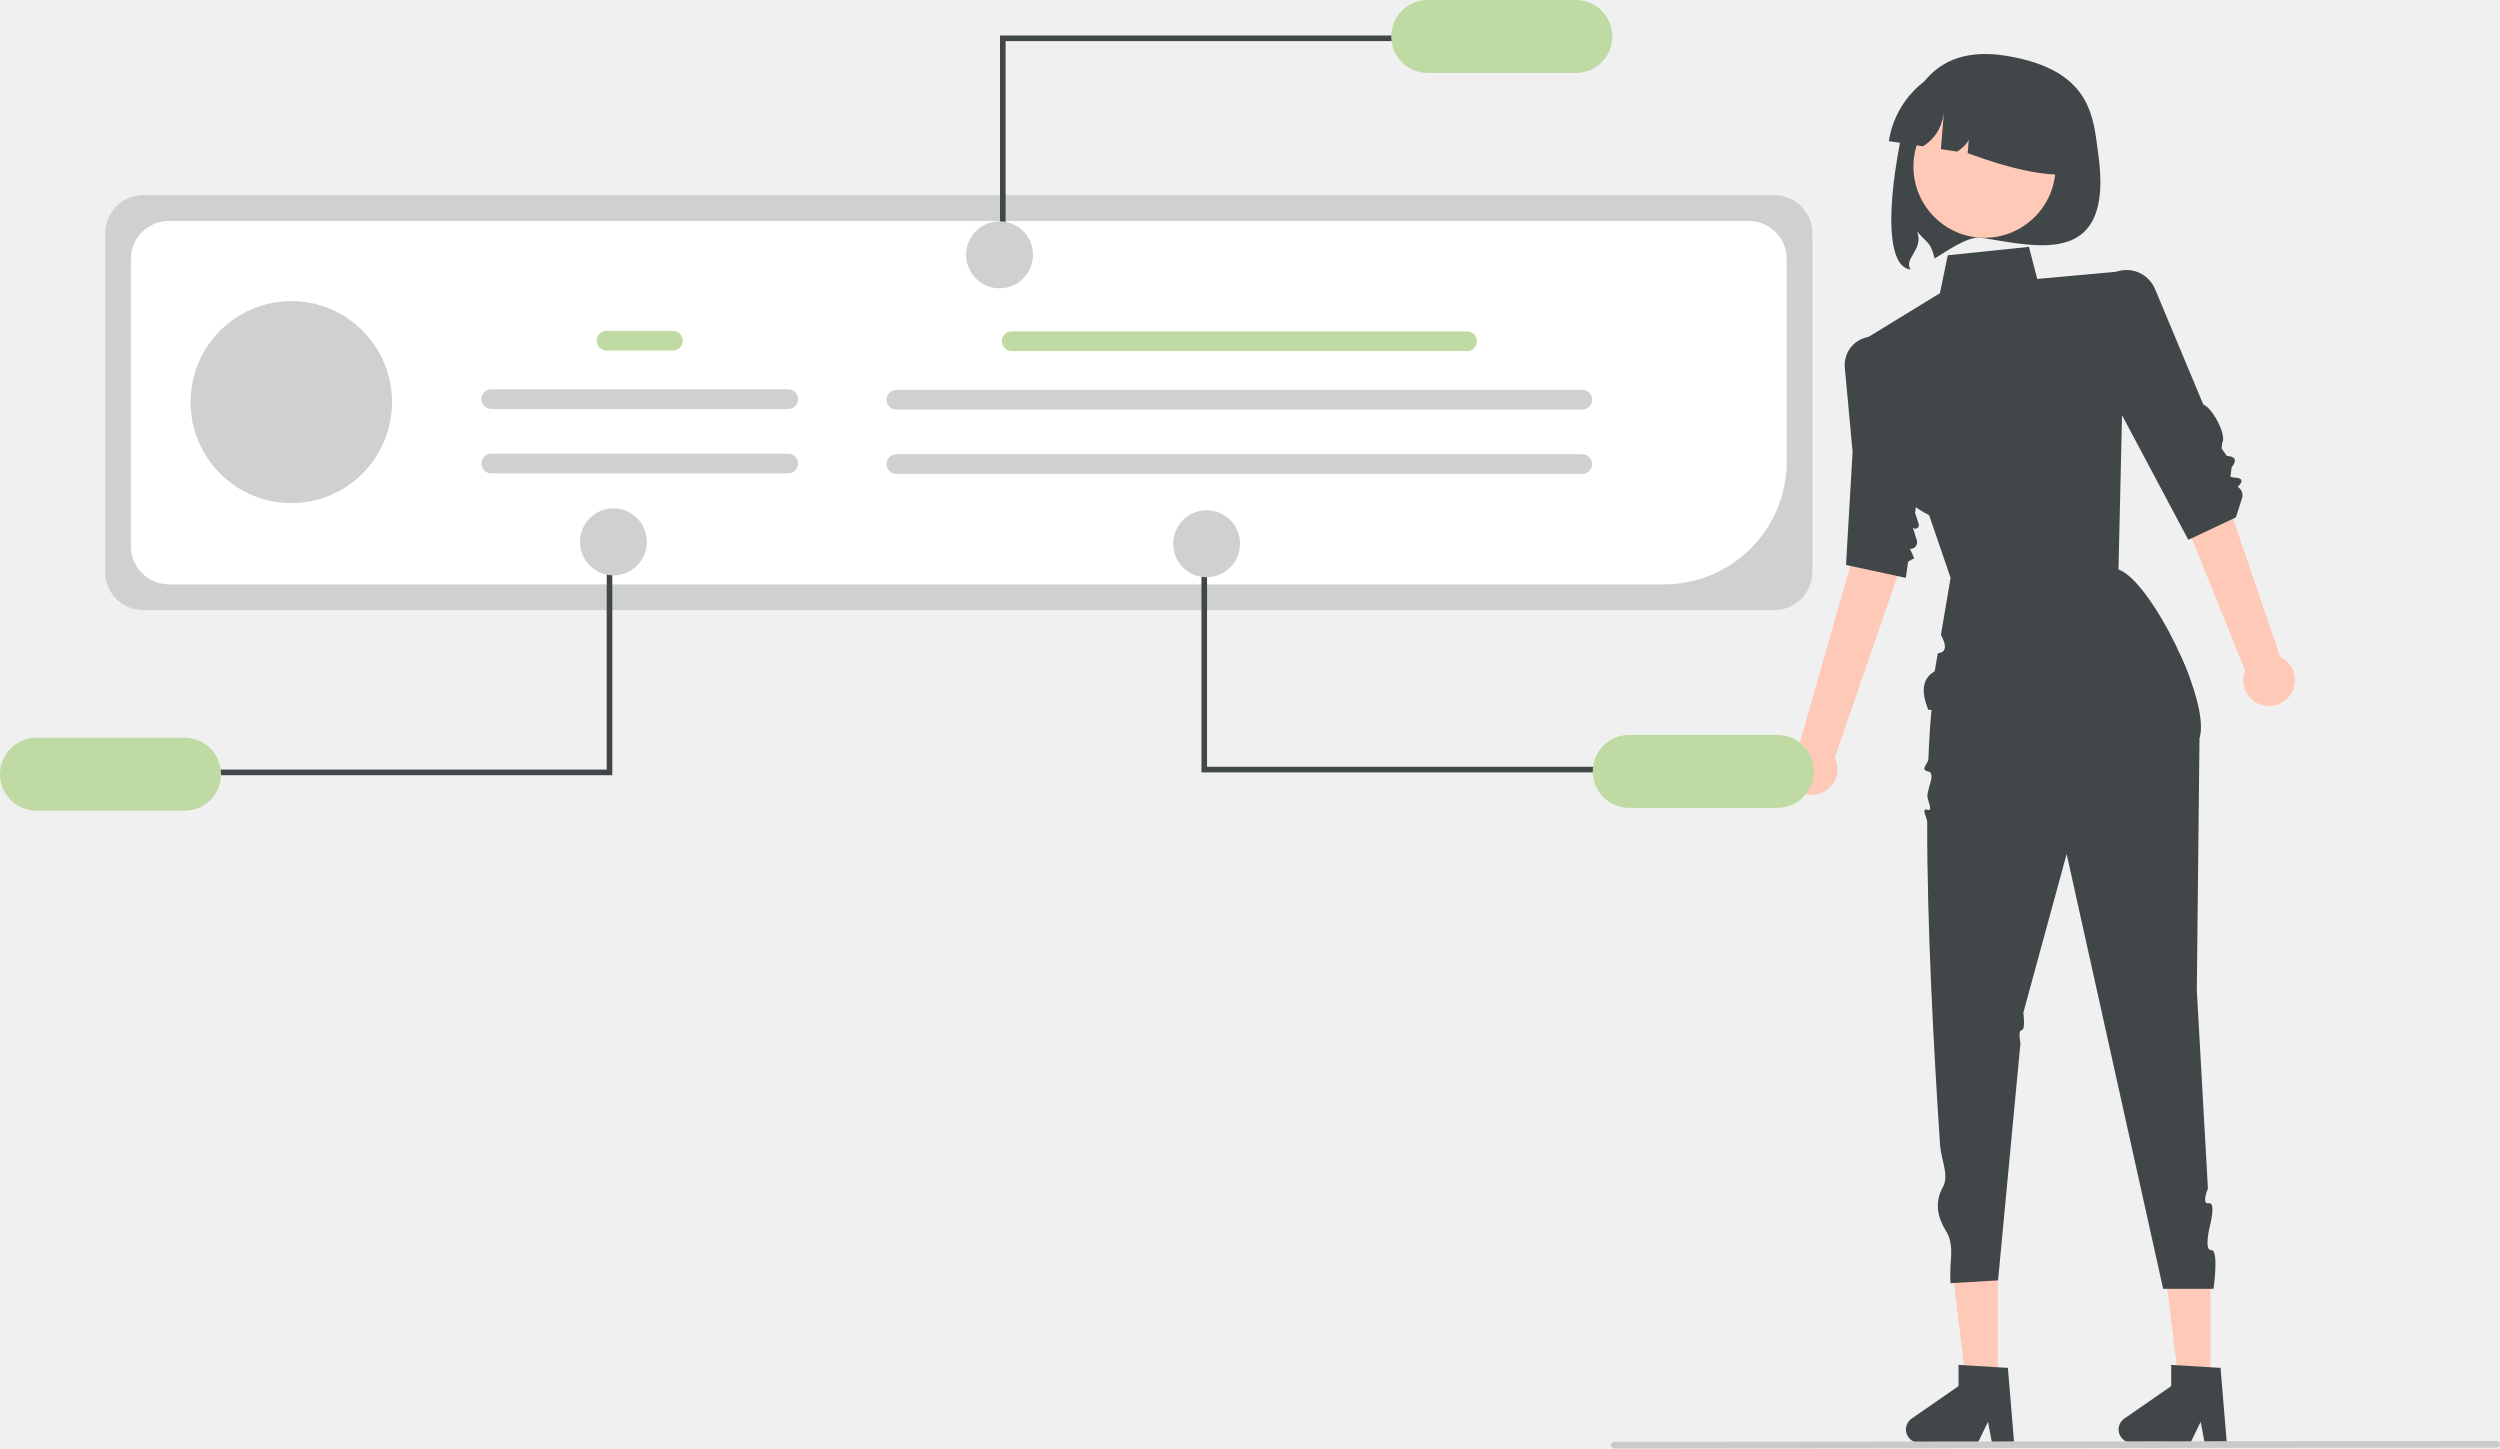
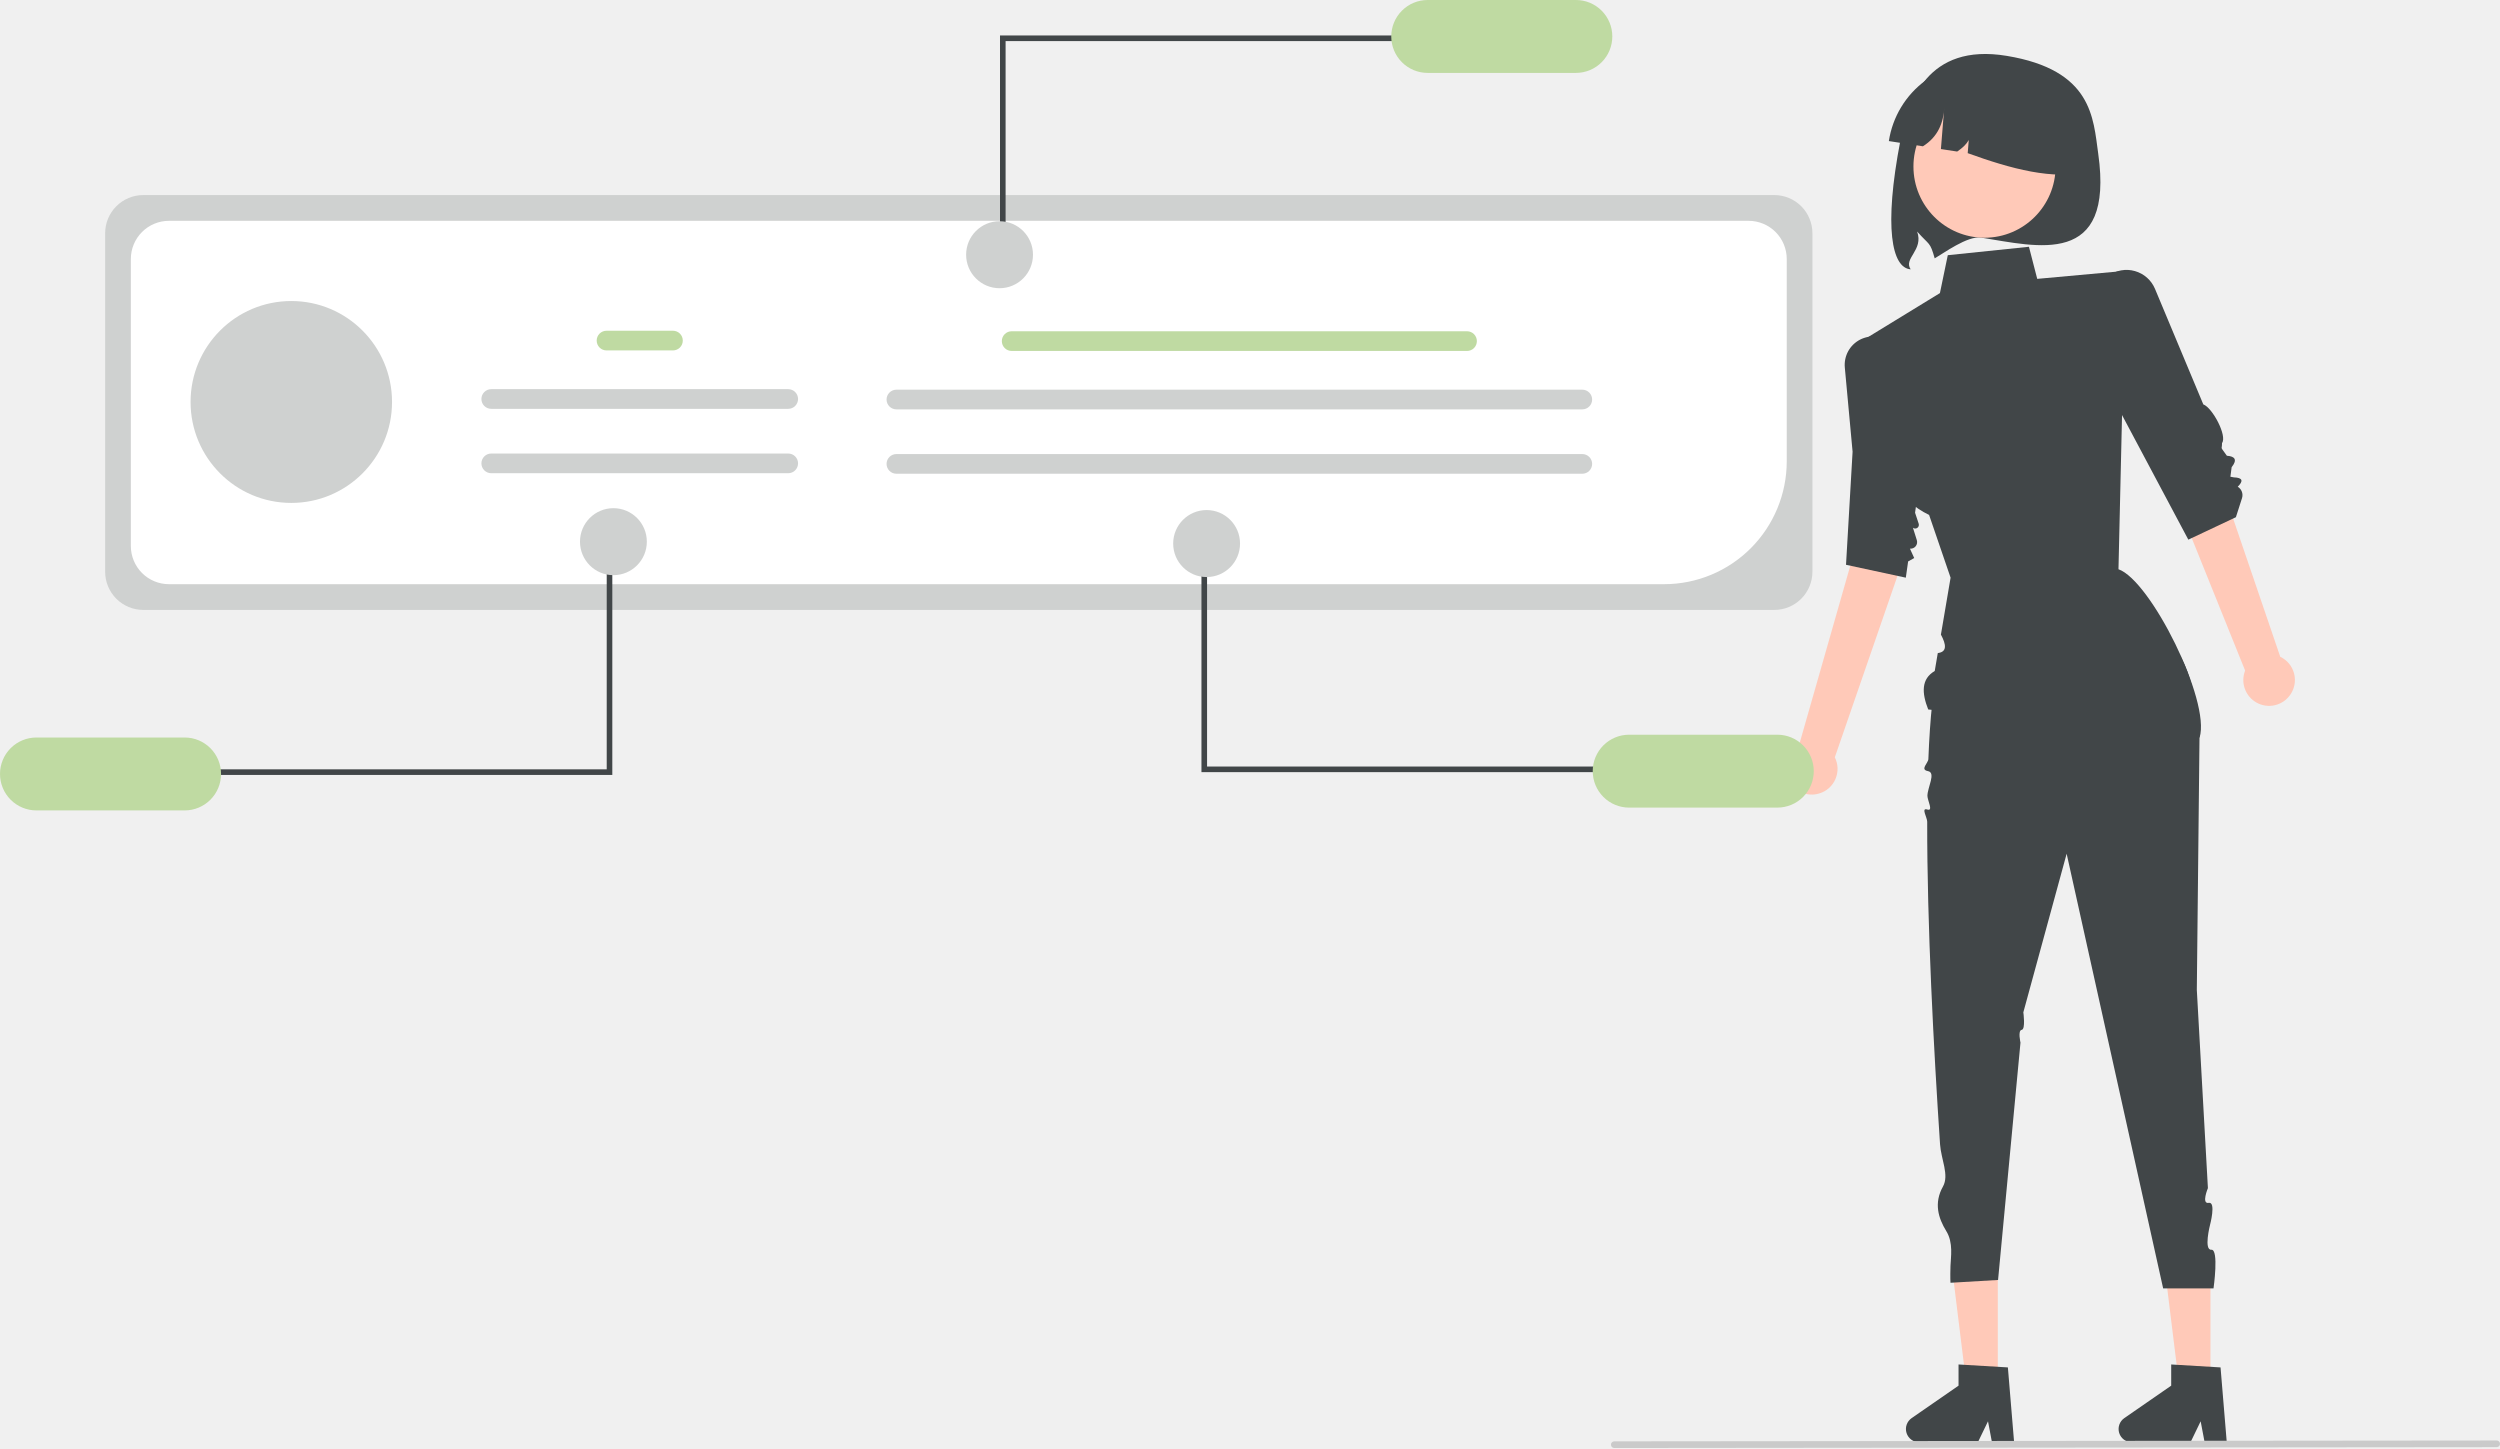
- <svg xmlns="http://www.w3.org/2000/svg" width="233" height="135" viewBox="0 0 233 135" fill="none">
-   <g clip-path="url(#clip0_97_422)">
-     <path d="M195.556 14.33C197.058 24.982 189.876 22.976 184.638 22.152C183.39 21.956 181.103 23.638 180.314 24.087C179.871 22.51 179.845 22.905 178.677 21.587C179.307 23.322 177.369 24.095 178.075 25.11C176.322 24.985 175.546 21.242 177.119 13.082C177.812 9.492 179.617 3.989 187.008 5.205C195.015 6.523 195.085 10.995 195.556 14.33Z" fill="#414648" />
-     <path d="M184.957 22.164C188.615 22.164 191.581 19.19 191.581 15.523C191.581 11.855 188.615 8.882 184.957 8.882C181.298 8.882 178.333 11.855 178.333 15.523C178.333 19.19 181.298 22.164 184.957 22.164Z" fill="#FFC9B8" />
-     <path d="M176.041 13.153L179.214 13.639C180.613 12.761 181.146 11.457 181.213 9.924L180.894 13.897L182.41 14.129C183.4 13.467 183.843 12.75 183.576 11.962L183.39 14.279C187.433 15.739 191.351 16.816 194.659 16.006C194.83 14.888 194.779 13.747 194.51 12.648C194.24 11.55 193.758 10.516 193.09 9.604C192.422 8.693 191.581 7.922 190.616 7.337C189.651 6.751 188.58 6.361 187.465 6.191L185.831 5.94C184.716 5.77 183.578 5.821 182.483 6.091C181.387 6.361 180.355 6.844 179.446 7.514C178.537 8.184 177.768 9.027 177.184 9.994C176.6 10.962 176.211 12.035 176.041 13.153V13.153Z" fill="#414648" />
-     <path d="M165.369 56.864H13.349C12.408 56.862 11.506 56.487 10.841 55.82C10.175 55.153 9.801 54.249 9.8 53.306V21.744C9.801 20.801 10.175 19.896 10.841 19.229C11.506 18.562 12.408 18.187 13.349 18.186H165.369C166.31 18.187 167.212 18.562 167.878 19.229C168.543 19.896 168.917 20.801 168.918 21.744V53.306C168.917 54.249 168.543 55.153 167.878 55.82C167.212 56.487 166.31 56.862 165.369 56.864Z" fill="#CFD1D0" />
-     <path d="M155.109 54.464H15.743C14.802 54.462 13.9 54.087 13.235 53.42C12.569 52.753 12.195 51.849 12.194 50.906V24.146C12.195 23.202 12.569 22.298 13.235 21.631C13.9 20.964 14.802 20.589 15.743 20.588H162.975C163.916 20.589 164.818 20.964 165.484 21.631C166.149 22.298 166.523 23.202 166.524 24.146V43.019C166.521 46.053 165.317 48.962 163.177 51.108C161.037 53.253 158.135 54.46 155.109 54.464V54.464Z" fill="white" />
-     <path d="M136.729 32.719H94.286C94.043 32.719 93.81 32.623 93.639 32.45C93.467 32.278 93.371 32.045 93.371 31.802C93.371 31.558 93.467 31.325 93.639 31.153C93.81 30.981 94.043 30.884 94.286 30.884H136.729C136.972 30.884 137.205 30.981 137.377 31.153C137.548 31.325 137.645 31.558 137.645 31.802C137.645 32.045 137.548 32.278 137.377 32.45C137.205 32.623 136.972 32.719 136.729 32.719V32.719Z" fill="#BFDAA2" />
-     <path d="M147.472 38.166H83.543C83.3 38.166 83.067 38.069 82.895 37.897C82.724 37.725 82.627 37.492 82.627 37.248C82.627 37.005 82.724 36.771 82.895 36.599C83.067 36.427 83.3 36.331 83.543 36.331H147.472C147.715 36.331 147.947 36.427 148.119 36.599C148.291 36.771 148.387 37.005 148.387 37.248C148.387 37.492 148.291 37.725 148.119 37.897C147.947 38.069 147.715 38.166 147.472 38.166V38.166Z" fill="#CFD1D0" />
-     <path d="M147.472 44.167H83.543C83.3 44.167 83.067 44.071 82.895 43.898C82.724 43.726 82.627 43.493 82.627 43.25C82.627 43.006 82.724 42.773 82.895 42.601C83.067 42.429 83.3 42.332 83.543 42.332H147.472C147.715 42.332 147.947 42.429 148.119 42.601C148.291 42.773 148.387 43.006 148.387 43.25C148.387 43.493 148.291 43.726 148.119 43.898C147.947 44.071 147.715 44.167 147.472 44.167V44.167Z" fill="#CFD1D0" />
-     <path d="M93.722 23.449H93.2V3.307H130.925V3.83H93.722V23.449Z" fill="#414648" />
-     <path d="M146.877 0H133.056C132.157 0 131.294 0.358 130.658 0.995C130.023 1.633 129.666 2.497 129.666 3.399C129.666 4.3 130.023 5.165 130.658 5.802C131.294 6.439 132.157 6.797 133.056 6.797H146.877C147.776 6.797 148.639 6.439 149.275 5.802C149.91 5.165 150.268 4.3 150.268 3.399C150.268 2.497 149.91 1.633 149.275 0.995C148.639 0.358 147.776 0 146.877 0V0Z" fill="#BFDAA2" />
-     <path d="M93.158 26.871C94.879 26.871 96.274 25.473 96.274 23.748C96.274 22.023 94.879 20.625 93.158 20.625C91.438 20.625 90.043 22.023 90.043 23.748C90.043 25.473 91.438 26.871 93.158 26.871Z" fill="#CFD1D0" />
-     <path d="M206.015 129.462H203.137L201.767 118.332H206.015V129.462Z" fill="#FFC9B8" />
-     <path d="M207.534 134.462H205.47L205.101 132.508L204.158 134.462H198.683C198.42 134.462 198.165 134.378 197.954 134.222C197.742 134.066 197.586 133.846 197.508 133.595C197.43 133.344 197.434 133.074 197.519 132.825C197.605 132.577 197.768 132.362 197.984 132.213L202.356 129.185V127.21L206.954 127.485L207.534 134.462Z" fill="#414648" />
-     <path d="M186.195 129.462H183.317L181.947 118.332H186.195V129.462Z" fill="#FFC9B8" />
-     <path d="M187.714 134.462H185.65L185.282 132.508L184.338 134.462H178.863C178.601 134.462 178.345 134.378 178.134 134.222C177.922 134.066 177.766 133.846 177.688 133.595C177.61 133.344 177.614 133.074 177.7 132.825C177.785 132.577 177.948 132.362 178.164 132.213L182.536 129.185V127.21L187.135 127.485L187.714 134.462Z" fill="#414648" />
-     <path d="M213.444 64.784C213.646 64.499 213.784 64.173 213.847 63.829C213.91 63.484 213.897 63.131 213.809 62.792C213.72 62.453 213.559 62.138 213.336 61.869C213.114 61.599 212.834 61.382 212.519 61.232L205.502 40.643L201.321 42.843L209.245 62.519C209.029 63.067 209.022 63.676 209.224 64.229C209.425 64.782 209.823 65.242 210.341 65.522C210.858 65.801 211.46 65.88 212.032 65.744C212.604 65.608 213.106 65.267 213.444 64.784H213.444Z" fill="#FFC9B8" />
-     <path d="M169.555 73.976C169.89 73.876 170.198 73.703 170.459 73.471C170.72 73.238 170.927 72.951 171.065 72.629C171.203 72.308 171.27 71.96 171.259 71.61C171.249 71.261 171.162 70.917 171.005 70.605L178.105 50.044L173.459 49.2L167.634 69.6C167.128 69.899 166.749 70.374 166.568 70.935C166.388 71.496 166.419 72.104 166.656 72.643C166.893 73.183 167.319 73.616 167.853 73.862C168.387 74.107 168.993 74.148 169.555 73.976V73.976Z" fill="#FFC9B8" />
-     <path d="M180.751 61.7C180.751 61.7 199.265 56.961 198.485 58.562C198.485 58.562 204.201 56.789 204.995 68.613L204.743 92.288L205.777 110.771C205.777 110.771 205.147 112.275 205.853 112.144C206.56 112.012 205.969 114.219 205.969 114.219C205.969 114.219 205.374 116.569 206.097 116.513C206.82 116.457 206.299 120.117 206.299 120.117H201.605L192.611 79.594L188.575 94.38C188.575 94.38 188.797 95.964 188.42 96.014C188.044 96.064 188.308 97.203 188.308 97.203L188.167 98.7L186.218 119.332L181.785 119.594C181.785 119.594 181.75 119.141 181.785 118.025C181.811 117.196 182.065 115.872 181.395 114.78C180.65 113.568 180.217 112.165 181.085 110.62C181.685 109.55 180.905 108.078 180.812 106.686C180.226 97.904 179.596 86.185 179.615 76.606C179.616 76.224 179.02 75.269 179.62 75.47C180.22 75.672 179.628 74.608 179.634 74.185C179.646 73.401 180.453 72.033 179.685 71.892C178.917 71.751 179.709 71.14 179.724 70.773C179.875 66.9 180.195 63.711 180.751 61.7Z" fill="#414648" />
-     <path d="M189.097 23.007L181.534 23.791L180.801 27.326L173.623 31.721L176.107 38.454C176.107 38.454 174.089 45.273 179.792 48.007L181.795 53.856L181.089 58.012L180.893 59.165C181.394 60.096 181.482 60.781 180.601 60.886L180.317 62.56C179.055 63.292 179.098 64.594 179.708 66.144L205.004 68.758C206.045 65.352 200.43 54.105 197.442 53.072L197.831 36.269L198.476 25.214L189.87 25.998L189.097 23.007Z" fill="#414648" />
-     <path d="M196.507 25.711C196.858 25.456 197.262 25.284 197.689 25.208C198.116 25.132 198.554 25.154 198.972 25.272C199.389 25.389 199.775 25.6 200.099 25.888C200.424 26.176 200.68 26.534 200.848 26.934L205.348 37.702C206.199 38.01 207.597 40.635 207.091 41.307C207.101 42.019 206.855 41.502 207.543 42.489C208.325 42.544 208.53 42.875 207.989 43.558L207.873 44.445L208.192 44.505C209.045 44.536 209.089 44.854 208.557 45.378C208.733 45.484 208.869 45.648 208.941 45.841C209.013 46.034 209.018 46.246 208.955 46.443L208.385 48.221L203.952 50.312L196.659 36.602L195.482 29.021C195.272 28.433 195.258 27.791 195.443 27.195C195.628 26.597 196.001 26.077 196.507 25.711V25.711Z" fill="#414648" />
-     <path d="M176.295 32.017C175.897 31.672 175.404 31.453 174.881 31.39C174.358 31.327 173.828 31.423 173.359 31.664C172.891 31.906 172.505 32.282 172.251 32.745C171.998 33.209 171.888 33.737 171.937 34.263C172.288 38.067 172.661 42.115 172.661 42.115L172.049 52.656L177.622 53.856L177.837 52.345L178.404 52.026L178.007 51.152C178.107 51.162 178.209 51.147 178.302 51.108C178.395 51.069 178.477 51.007 178.54 50.928C178.604 50.85 178.647 50.757 178.666 50.657C178.685 50.558 178.679 50.456 178.649 50.359L178.285 49.2C178.342 49.247 178.412 49.274 178.486 49.277C178.56 49.279 178.632 49.258 178.693 49.217C178.753 49.175 178.799 49.114 178.822 49.044C178.845 48.974 178.846 48.899 178.823 48.829L178.484 47.8L179.963 37.409L176.771 32.561C176.638 32.359 176.478 32.176 176.295 32.017V32.017Z" fill="#414648" />
-     <path d="M112.498 51.845H111.977V71.987H149.701V71.464H112.498V51.845Z" fill="#414648" />
-     <path d="M169.044 71.896C169.043 70.995 168.686 70.131 168.05 69.493C167.414 68.856 166.553 68.498 165.654 68.497H151.832C150.933 68.497 150.071 68.855 149.435 69.493C148.799 70.13 148.442 70.994 148.442 71.896C148.442 72.797 148.799 73.662 149.435 74.299C150.071 74.936 150.933 75.294 151.832 75.294H165.654C166.553 75.294 167.414 74.935 168.05 74.298C168.686 73.661 169.043 72.797 169.044 71.896V71.896Z" fill="#BFDAA2" />
-     <path d="M112.456 53.799C114.177 53.799 115.571 52.401 115.571 50.676C115.571 48.951 114.177 47.553 112.456 47.553C110.736 47.553 109.341 48.951 109.341 50.676C109.341 52.401 110.736 53.799 112.456 53.799Z" fill="#CFD1D0" />
-     <path d="M56.546 52.106H57.068V72.249H19.343V71.726H56.546V52.106Z" fill="#414648" />
-     <path d="M3.39 75.556H17.212C18.111 75.556 18.973 75.198 19.609 74.561C20.245 73.923 20.602 73.059 20.602 72.157C20.602 71.256 20.245 70.391 19.609 69.754C18.973 69.117 18.111 68.758 17.212 68.758H3.39C2.491 68.758 1.629 69.117 0.993 69.754C0.357 70.391 0 71.256 0 72.157C0 73.059 0.357 73.923 0.993 74.561C1.629 75.198 2.491 75.556 3.39 75.556Z" fill="#BFDAA2" />
-     <path d="M57.17 53.624C58.891 53.624 60.285 52.226 60.285 50.501C60.285 48.776 58.891 47.378 57.17 47.378C55.45 47.378 54.055 48.776 54.055 50.501C54.055 52.226 55.45 53.624 57.17 53.624Z" fill="#CFD1D0" />
-     <path d="M224.005 134.732H215.35L215.313 134.664C215.202 134.463 215.095 134.25 214.995 134.031C214.104 132.118 213.727 129.929 213.395 127.999L213.144 126.543C213.114 126.367 213.137 126.186 213.21 126.023C213.283 125.86 213.403 125.722 213.555 125.628C213.706 125.533 213.882 125.486 214.061 125.493C214.239 125.499 214.411 125.559 214.555 125.664C215.871 126.624 217.186 127.582 218.503 128.54C219.001 128.904 219.57 129.324 220.115 129.779C220.168 129.523 220.223 129.266 220.278 129.013C220.316 128.838 220.405 128.678 220.534 128.555C220.663 128.431 220.826 128.348 221.001 128.318C221.177 128.287 221.358 128.31 221.521 128.383C221.684 128.457 221.822 128.577 221.916 128.729L222.928 130.36C223.667 131.551 224.319 132.725 224.186 133.99C224.187 134.006 224.185 134.021 224.183 134.036C224.156 134.244 224.107 134.449 224.036 134.646L224.005 134.732Z" fill="#F0F0F0" />
-     <path d="M232.691 134.92L150.451 135C150.368 135 150.29 134.967 150.232 134.908C150.174 134.85 150.142 134.771 150.142 134.689C150.142 134.606 150.174 134.528 150.232 134.469C150.29 134.411 150.368 134.378 150.451 134.377L232.691 134.297C232.773 134.298 232.852 134.331 232.909 134.389C232.967 134.447 233 134.526 233 134.608C233 134.691 232.967 134.77 232.909 134.828C232.852 134.886 232.773 134.919 232.691 134.92V134.92Z" fill="#CACACA" />
-     <path d="M27.149 46.888C32.334 46.888 36.538 42.674 36.538 37.476C36.538 32.278 32.334 28.064 27.149 28.064C21.965 28.064 17.761 32.278 17.761 37.476C17.761 42.674 21.965 46.888 27.149 46.888Z" fill="#CFD1D0" />
-     <path d="M62.721 32.67H56.526C56.283 32.67 56.051 32.573 55.879 32.401C55.707 32.229 55.611 31.996 55.611 31.752C55.611 31.509 55.707 31.276 55.879 31.104C56.051 30.931 56.283 30.835 56.526 30.835H62.721C62.963 30.835 63.196 30.931 63.368 31.104C63.539 31.276 63.636 31.509 63.636 31.752C63.636 31.996 63.539 32.229 63.368 32.401C63.196 32.573 62.963 32.67 62.721 32.67Z" fill="#BFDAA2" />
-     <path d="M73.463 38.116H45.783C45.54 38.116 45.307 38.02 45.136 37.848C44.964 37.676 44.868 37.442 44.868 37.199C44.868 36.956 44.964 36.722 45.136 36.55C45.307 36.378 45.54 36.281 45.783 36.281H73.463C73.706 36.281 73.939 36.378 74.11 36.55C74.282 36.722 74.378 36.956 74.378 37.199C74.378 37.442 74.282 37.676 74.11 37.848C73.939 38.02 73.706 38.116 73.463 38.116V38.116Z" fill="#CFD1D0" />
-     <path d="M73.463 44.118H45.783C45.54 44.118 45.307 44.021 45.136 43.849C44.964 43.677 44.868 43.444 44.868 43.2C44.868 42.957 44.964 42.724 45.136 42.551C45.307 42.379 45.54 42.283 45.783 42.283H73.463C73.706 42.283 73.939 42.379 74.11 42.551C74.282 42.724 74.378 42.957 74.378 43.2C74.378 43.444 74.282 43.677 74.11 43.849C73.939 44.021 73.706 44.118 73.463 44.118V44.118Z" fill="#CFD1D0" />
+ <svg xmlns="http://www.w3.org/2000/svg" width="202" height="117" viewBox="0 0 202 117" fill="none">
+   <g clip-path="url(#clip0_0_454)">
+     <path d="M169.537 12.42C170.84 21.651 164.613 19.912 160.072 19.199C158.99 19.028 157.007 20.486 156.323 20.876C155.94 19.508 155.917 19.851 154.904 18.709C155.45 20.212 153.771 20.883 154.382 21.762C152.862 21.653 152.19 18.41 153.554 11.338C154.154 8.226 155.719 3.457 162.127 4.511C169.069 5.653 169.13 9.529 169.537 12.42Z" fill="#414648" />
+     <path d="M160.349 19.209C163.52 19.209 166.092 16.632 166.092 13.453C166.092 10.275 163.52 7.698 160.349 7.698C157.177 7.698 154.606 10.275 154.606 13.453C154.606 16.632 157.177 19.209 160.349 19.209Z" fill="#FFC9B8" />
+     <path d="M152.619 11.399L155.37 11.821C156.583 11.059 157.045 9.929 157.103 8.601L156.826 12.044L158.141 12.245C158.999 11.671 159.383 11.05 159.152 10.367L158.991 12.375C162.495 13.641 165.892 14.574 168.76 13.872C168.908 12.903 168.864 11.914 168.631 10.962C168.397 10.01 167.979 9.114 167.4 8.324C166.82 7.534 166.092 6.866 165.255 6.358C164.418 5.851 163.49 5.513 162.523 5.365L161.107 5.148C160.14 5 159.154 5.045 158.204 5.279C157.254 5.513 156.359 5.932 155.571 6.512C154.783 7.093 154.117 7.823 153.61 8.662C153.104 9.5 152.767 10.431 152.619 11.399Z" fill="#414648" />
+     <path d="M143.367 49.282H11.573C10.757 49.281 9.975 48.956 9.398 48.377C8.821 47.799 8.497 47.016 8.496 46.198V18.845C8.497 18.027 8.821 17.243 9.398 16.665C9.975 16.087 10.757 15.762 11.573 15.761H143.367C144.183 15.762 144.965 16.087 145.542 16.665C146.119 17.243 146.443 18.027 146.444 18.845V46.198C146.443 47.016 146.119 47.799 145.542 48.377C144.965 48.956 144.183 49.281 143.367 49.282Z" fill="#CFD1D0" />
+     <path d="M134.472 47.202H13.649C12.833 47.201 12.051 46.876 11.474 46.298C10.897 45.72 10.573 44.936 10.572 44.118V20.926C10.573 20.109 10.897 19.325 11.474 18.747C12.051 18.169 12.833 17.844 13.649 17.843H141.292C142.108 17.844 142.89 18.169 143.467 18.747C144.044 19.325 144.368 20.109 144.369 20.926V37.283C144.366 39.913 143.322 42.434 141.467 44.294C139.612 46.153 137.096 47.199 134.472 47.202Z" fill="white" />
+     <path d="M118.538 28.357H81.741C81.531 28.357 81.329 28.273 81.18 28.124C81.031 27.975 80.948 27.772 80.948 27.561C80.948 27.351 81.031 27.148 81.18 26.999C81.329 26.85 81.531 26.766 81.741 26.766H118.538C118.748 26.766 118.95 26.85 119.099 26.999C119.248 27.148 119.331 27.351 119.331 27.561C119.331 27.772 119.248 27.975 119.099 28.124C118.95 28.273 118.748 28.357 118.538 28.357Z" fill="#BFDAA2" />
+     <path d="M127.851 33.077H72.428C72.217 33.077 72.016 32.993 71.867 32.844C71.718 32.695 71.634 32.493 71.634 32.282C71.634 32.071 71.718 31.869 71.867 31.72C72.016 31.57 72.217 31.486 72.428 31.486H127.851C128.062 31.486 128.264 31.57 128.412 31.72C128.561 31.869 128.645 32.071 128.645 32.282C128.645 32.493 128.561 32.695 128.412 32.844C128.264 32.993 128.062 33.077 127.851 33.077Z" fill="#CFD1D0" />
+     <path d="M127.851 38.278H72.428C72.217 38.278 72.016 38.194 71.867 38.045C71.718 37.896 71.634 37.694 71.634 37.483C71.634 37.272 71.718 37.07 71.867 36.921C72.016 36.772 72.217 36.688 72.428 36.688H127.851C128.062 36.688 128.264 36.772 128.412 36.921C128.561 37.07 128.645 37.272 128.645 37.483C128.645 37.694 128.561 37.896 128.412 38.045C128.264 38.194 128.062 38.278 127.851 38.278Z" fill="#CFD1D0" />
+     <path d="M81.252 20.323H80.8V2.866H113.505V3.32H81.252V20.323Z" fill="#414648" />
+     <path d="M127.336 0H115.353C114.573 0 113.826 0.31 113.275 0.863C112.723 1.415 112.414 2.164 112.414 2.946C112.414 3.727 112.723 4.476 113.275 5.028C113.826 5.581 114.573 5.891 115.353 5.891H127.336C128.115 5.891 128.863 5.581 129.414 5.028C129.965 4.476 130.275 3.727 130.275 2.946C130.275 2.164 129.965 1.415 129.414 0.863C128.863 0.31 128.115 0 127.336 0Z" fill="#BFDAA2" />
+     <path d="M80.764 23.288C82.255 23.288 83.465 22.076 83.465 20.581C83.465 19.086 82.255 17.875 80.764 17.875C79.272 17.875 78.063 19.086 78.063 20.581C78.063 22.076 79.272 23.288 80.764 23.288Z" fill="#CFD1D0" />
+     <path d="M178.605 112.2H176.11L174.922 102.554H178.605V112.2Z" fill="#FFC9B8" />
+     <path d="M179.922 116.533H178.133L177.813 114.84L176.995 116.533H172.249C172.021 116.533 171.8 116.461 171.616 116.325C171.433 116.19 171.298 116 171.23 115.782C171.162 115.565 171.166 115.331 171.24 115.115C171.314 114.9 171.455 114.714 171.642 114.584L175.433 111.961V110.249L179.42 110.487L179.922 116.533Z" fill="#414648" />
+     <path d="M161.422 112.2H158.927L157.739 102.554H161.422V112.2Z" fill="#FFC9B8" />
+     <path d="M162.74 116.533H160.95L160.631 114.84L159.813 116.533H155.066C154.839 116.533 154.617 116.461 154.434 116.325C154.25 116.19 154.115 116 154.047 115.782C153.98 115.565 153.983 115.331 154.057 115.115C154.132 114.9 154.273 114.714 154.46 114.584L158.25 111.961V110.249L162.237 110.487L162.74 116.533Z" fill="#414648" />
+     <path d="M185.046 56.146C185.221 55.899 185.341 55.617 185.395 55.318C185.45 55.02 185.439 54.713 185.362 54.42C185.286 54.126 185.146 53.853 184.953 53.619C184.76 53.386 184.518 53.198 184.244 53.068L178.16 35.224L174.536 37.131L181.406 54.183C181.219 54.658 181.212 55.185 181.387 55.665C181.562 56.145 181.907 56.543 182.356 56.785C182.804 57.027 183.326 57.096 183.822 56.978C184.318 56.86 184.753 56.565 185.046 56.146H185.046Z" fill="#FFC9B8" />
+     <path d="M146.996 64.112C147.286 64.025 147.554 63.876 147.78 63.675C148.006 63.473 148.185 63.224 148.305 62.946C148.425 62.667 148.483 62.366 148.474 62.062C148.465 61.759 148.389 61.462 148.253 61.191L154.408 43.371L150.38 42.64L145.331 60.32C144.892 60.58 144.563 60.991 144.407 61.477C144.25 61.963 144.277 62.49 144.483 62.958C144.688 63.425 145.057 63.801 145.521 64.013C145.984 64.226 146.509 64.261 146.996 64.112V64.112Z" fill="#FFC9B8" />
+     <path d="M156.703 53.473C156.703 53.473 172.754 49.366 172.077 50.754C172.077 50.754 177.033 49.217 177.721 59.465L177.503 79.983L178.399 96.001C178.399 96.001 177.853 97.305 178.465 97.191C179.078 97.077 178.566 98.99 178.566 98.99C178.566 98.99 178.05 101.026 178.677 100.978C179.304 100.929 178.852 104.101 178.852 104.101H174.782L166.985 68.981L163.486 81.796C163.486 81.796 163.678 83.169 163.352 83.212C163.025 83.256 163.255 84.243 163.255 84.243L163.132 85.54L161.443 103.421L157.599 103.648C157.599 103.648 157.569 103.256 157.599 102.288C157.622 101.57 157.842 100.422 157.261 99.476C156.615 98.425 156.24 97.21 156.992 95.871C157.513 94.944 156.836 93.667 156.756 92.461C156.248 84.85 155.702 74.693 155.718 66.392C155.718 66.061 155.202 65.233 155.722 65.408C156.243 65.582 155.729 64.66 155.735 64.294C155.745 63.614 156.445 62.429 155.779 62.306C155.112 62.184 155.8 61.655 155.812 61.337C155.943 57.98 156.221 55.216 156.703 53.473Z" fill="#414648" />
+     <path d="M163.938 19.939L157.381 20.619L156.746 23.682L150.523 27.492L152.676 33.327C152.676 33.327 150.927 39.236 155.871 41.606L157.607 46.676L156.996 50.277L156.826 51.276C157.26 52.084 157.336 52.677 156.573 52.768L156.326 54.218C155.232 54.853 155.269 55.982 155.799 57.325L177.729 59.591C178.631 56.639 173.763 46.891 171.173 45.996L171.51 31.433L172.069 21.852L164.608 22.532L163.938 19.939Z" fill="#414648" />
+     <path d="M170.362 22.282C170.667 22.062 171.017 21.913 171.387 21.847C171.757 21.781 172.137 21.8 172.499 21.902C172.861 22.004 173.195 22.186 173.477 22.436C173.758 22.686 173.98 22.996 174.125 23.343L178.027 32.675C178.764 32.942 179.977 35.217 179.538 35.8C179.547 36.416 179.334 35.968 179.93 36.824C180.608 36.872 180.785 37.158 180.317 37.75L180.216 38.519L180.492 38.571C181.232 38.597 181.27 38.873 180.809 39.327C180.962 39.42 181.079 39.561 181.142 39.729C181.205 39.896 181.209 40.08 181.154 40.251L180.66 41.791L176.817 43.604L170.494 31.721L169.474 25.152C169.292 24.642 169.28 24.086 169.44 23.568C169.6 23.051 169.924 22.6 170.362 22.282Z" fill="#414648" />
+     <path d="M152.84 27.748C152.494 27.449 152.067 27.259 151.614 27.205C151.16 27.15 150.701 27.233 150.294 27.442C149.888 27.652 149.553 27.978 149.333 28.379C149.114 28.781 149.019 29.239 149.061 29.695C149.365 32.992 149.689 36.499 149.689 36.499L149.158 45.635L153.99 46.676L154.176 45.365L154.668 45.09L154.324 44.332C154.411 44.34 154.498 44.327 154.579 44.293C154.66 44.259 154.731 44.206 154.786 44.138C154.841 44.07 154.879 43.989 154.895 43.903C154.911 43.817 154.906 43.728 154.88 43.645L154.564 42.64C154.614 42.681 154.675 42.704 154.739 42.706C154.803 42.709 154.865 42.691 154.918 42.654C154.97 42.618 155.01 42.566 155.03 42.505C155.05 42.444 155.051 42.379 155.031 42.318L154.737 41.427L156.019 32.421L153.252 28.219C153.137 28.044 152.998 27.886 152.84 27.748Z" fill="#414648" />
+     <path d="M97.531 44.932H97.078V62.389H129.784V61.936H97.531V44.932Z" fill="#414648" />
+     <path d="M146.553 62.31C146.552 61.529 146.242 60.78 145.691 60.228C145.14 59.675 144.393 59.365 143.614 59.364H131.631C130.852 59.364 130.104 59.674 129.553 60.227C129.002 60.779 128.692 61.528 128.692 62.31C128.692 63.091 129.002 63.84 129.553 64.392C130.104 64.945 130.852 65.255 131.631 65.255H143.614C144.393 65.254 145.14 64.944 145.691 64.392C146.242 63.839 146.552 63.091 146.553 62.31Z" fill="#BFDAA2" />
+     <path d="M97.494 46.626C98.986 46.626 100.195 45.414 100.195 43.919C100.195 42.424 98.986 41.212 97.494 41.212C96.003 41.212 94.793 42.424 94.793 43.919C94.793 45.414 96.003 46.626 97.494 46.626Z" fill="#CFD1D0" />
+     <path d="M49.023 45.159H49.475V62.615H16.77V62.162H49.023V45.159Z" fill="#414648" />
+     <path d="M2.939 65.482H14.922C15.701 65.482 16.449 65.171 17 64.619C17.551 64.067 17.861 63.318 17.861 62.536C17.861 61.755 17.551 61.006 17 60.453C16.449 59.901 15.701 59.591 14.922 59.591H2.939C2.16 59.591 1.412 59.901 0.861 60.453C0.31 61.006 0 61.755 0 62.536C0 63.318 0.31 64.067 0.861 64.619C1.412 65.171 2.16 65.482 2.939 65.482Z" fill="#BFDAA2" />
+     <path d="M49.564 46.474C51.055 46.474 52.264 45.262 52.264 43.768C52.264 42.273 51.055 41.061 49.564 41.061C48.072 41.061 46.863 42.273 46.863 43.768C46.863 45.262 48.072 46.474 49.564 46.474Z" fill="#CFD1D0" />
+     <path d="M194.201 116.768H186.698L186.666 116.709C186.57 116.535 186.478 116.35 186.391 116.16C185.618 114.502 185.291 112.605 185.003 110.932L184.786 109.671C184.76 109.518 184.78 109.361 184.843 109.22C184.906 109.078 185.01 108.959 185.142 108.877C185.273 108.795 185.426 108.755 185.58 108.76C185.735 108.766 185.884 108.818 186.009 108.909C187.15 109.741 188.29 110.571 189.431 111.401C189.864 111.716 190.357 112.081 190.83 112.475C190.875 112.253 190.923 112.031 190.971 111.811C191.004 111.659 191.081 111.521 191.193 111.414C191.304 111.307 191.445 111.235 191.598 111.209C191.75 111.182 191.907 111.202 192.049 111.266C192.19 111.329 192.309 111.433 192.391 111.565L193.268 112.978C193.909 114.011 194.474 115.028 194.359 116.125C194.359 116.138 194.358 116.152 194.356 116.165C194.333 116.345 194.29 116.522 194.228 116.693L194.201 116.768Z" fill="#F0F0F0" />
+     <path d="M201.732 116.93L130.434 117C130.362 117 130.294 116.971 130.244 116.921C130.194 116.87 130.166 116.802 130.166 116.73C130.166 116.659 130.194 116.59 130.244 116.54C130.294 116.489 130.362 116.461 130.434 116.46L201.732 116.391C201.803 116.391 201.871 116.42 201.922 116.47C201.972 116.521 202 116.589 202 116.661C202 116.732 201.972 116.8 201.922 116.851C201.871 116.901 201.803 116.93 201.732 116.93Z" fill="#CACACA" />
+     <path d="M23.537 40.636C28.032 40.636 31.676 36.984 31.676 32.48C31.676 27.975 28.032 24.323 23.537 24.323C19.042 24.323 15.398 27.975 15.398 32.48C15.398 36.984 19.042 40.636 23.537 40.636Z" fill="#CFD1D0" />
+     <path d="M54.376 28.314H49.005C48.795 28.314 48.593 28.23 48.444 28.081C48.295 27.932 48.212 27.73 48.212 27.519C48.212 27.308 48.295 27.106 48.444 26.956C48.593 26.807 48.795 26.724 49.005 26.724H54.376C54.586 26.724 54.788 26.807 54.937 26.956C55.086 27.106 55.169 27.308 55.169 27.519C55.169 27.73 55.086 27.932 54.937 28.081C54.788 28.23 54.586 28.314 54.376 28.314Z" fill="#BFDAA2" />
+     <path d="M63.689 33.034H39.692C39.481 33.034 39.28 32.95 39.131 32.801C38.982 32.652 38.898 32.45 38.898 32.239C38.898 32.028 38.982 31.826 39.131 31.677C39.28 31.528 39.481 31.444 39.692 31.444H63.689C63.9 31.444 64.102 31.528 64.25 31.677C64.399 31.826 64.483 32.028 64.483 32.239C64.483 32.45 64.399 32.652 64.25 32.801C64.102 32.95 63.9 33.034 63.689 33.034Z" fill="#CFD1D0" />
+     <path d="M63.689 38.236H39.692C39.481 38.236 39.28 38.152 39.131 38.003C38.982 37.853 38.898 37.651 38.898 37.44C38.898 37.229 38.982 37.027 39.131 36.878C39.28 36.729 39.481 36.645 39.692 36.645H63.689C63.9 36.645 64.102 36.729 64.25 36.878C64.399 37.027 64.483 37.229 64.483 37.44C64.483 37.651 64.399 37.853 64.25 38.003C64.102 38.152 63.9 38.236 63.689 38.236Z" fill="#CFD1D0" />
  </g>
  <defs>
-     <clipPath id="clip0_97_422">
-       <rect width="233" height="135" fill="white" />
+     <clipPath id="clip0_0_454">
+       <rect width="202" height="117" fill="white" />
    </clipPath>
  </defs>
</svg>
